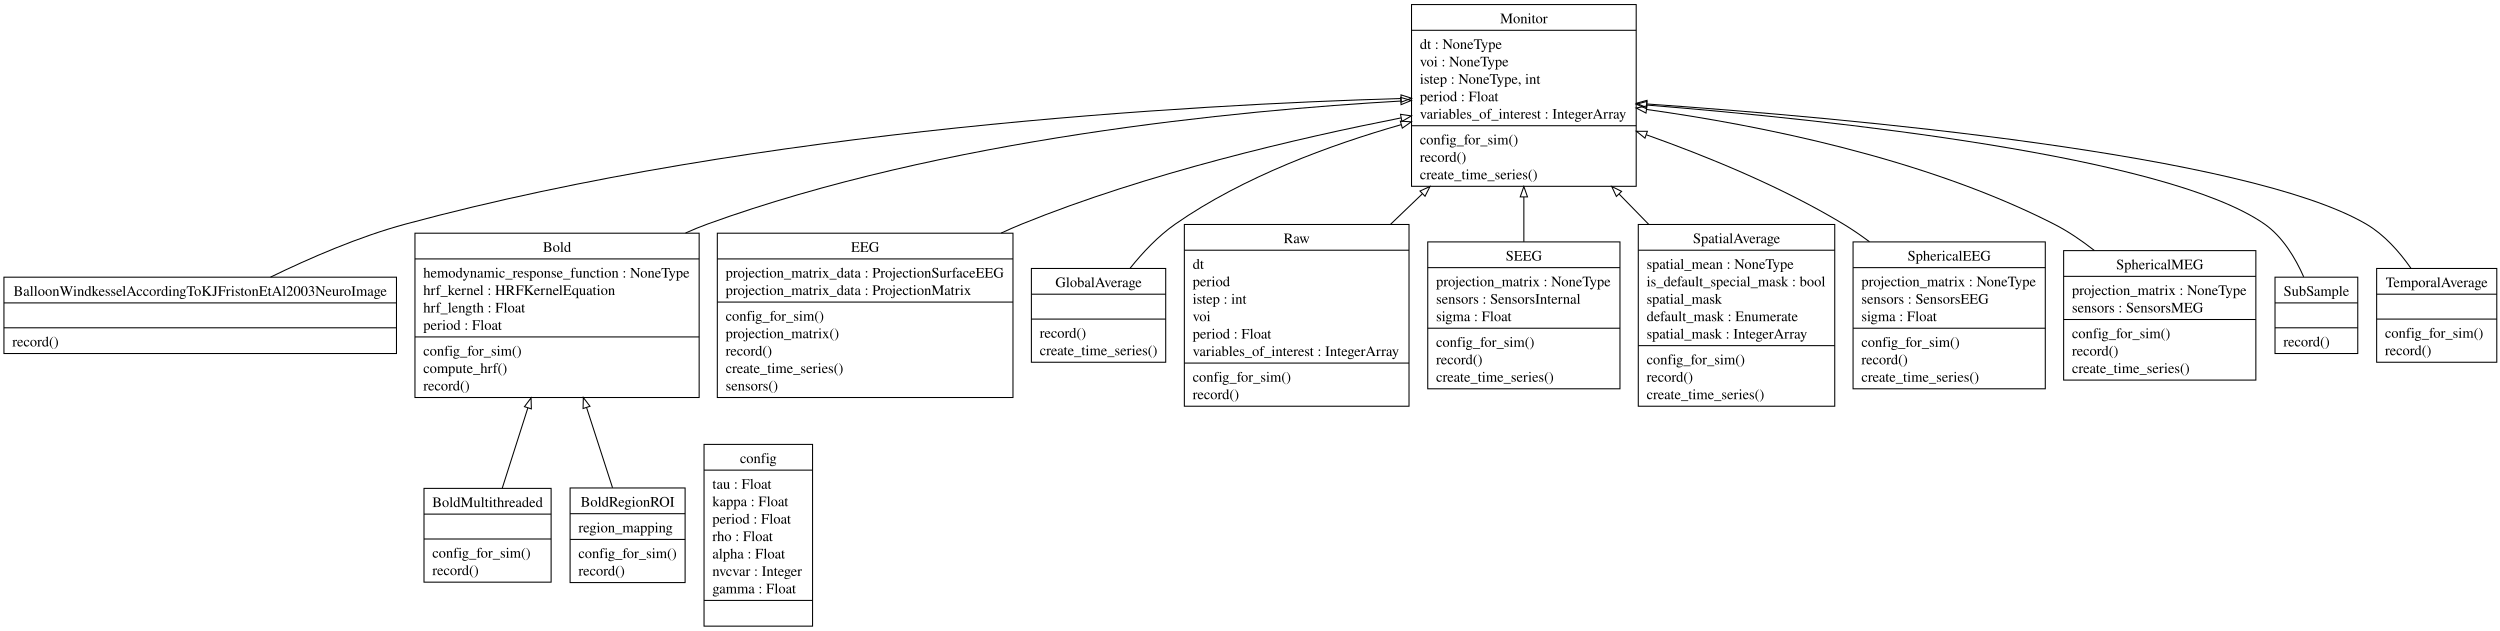
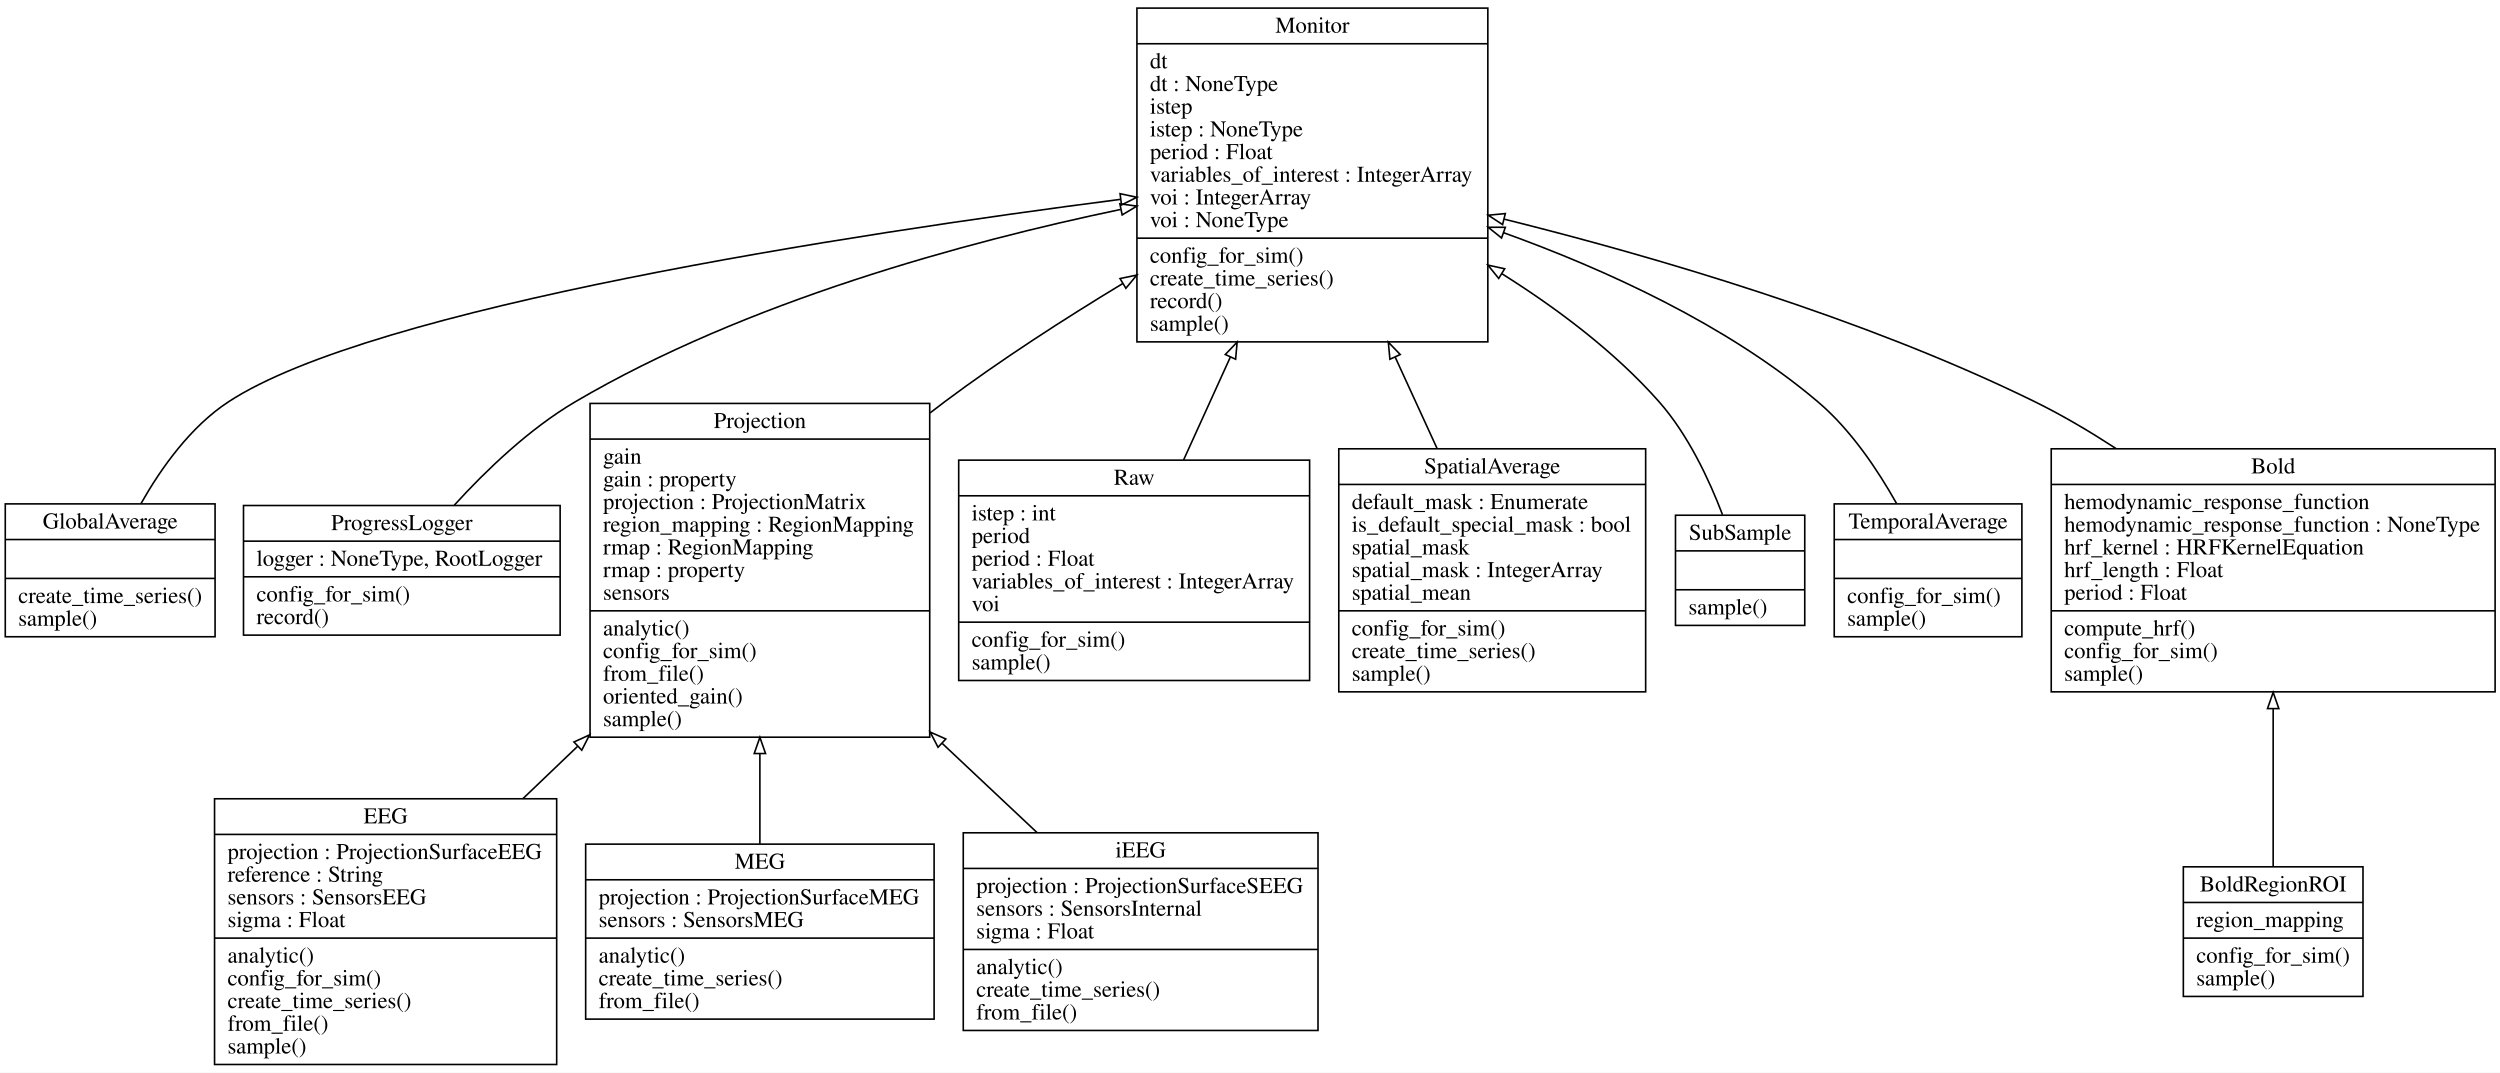
- <svg xmlns="http://www.w3.org/2000/svg" width="2410pt" height="608pt" viewBox="0.00 0.00 2410.00 608.00">
-   <g id="graph1" class="graph" transform="scale(1 1) rotate(0) translate(4 604)">
-     <polygon fill="white" stroke="white" points="-4,5 -4,-604 2407,-604 2407,5 -4,5" />
+ <svg xmlns="http://www.w3.org/2000/svg" width="1543pt" height="662pt" viewBox="0.00 0.00 1543.00 662.00">
+   <g id="graph0" class="graph" transform="scale(1 1) rotate(0) translate(4 658)">
+     <polygon fill="white" stroke="none" points="-4,4 -4,-658 1539,-658 1539,4 -4,4" />
    <g id="node1" class="node">
-       <polygon fill="none" stroke="black" points="-0.2,-263.2 -0.2,-336.8 378.2,-336.8 378.2,-263.2 -0.2,-263.2" />
-       <text text-anchor="middle" x="189" y="-318.8" font-family="Times,serif" font-size="14.00">BalloonWindkesselAccordingToKJFristonEtAl2003NeuroImage</text>
-       <polyline fill="none" stroke="black" points="-0.2,-312 378.2,-312 " />
-       <polyline fill="none" stroke="black" points="-0.2,-288 378.2,-288 " />
-       <text text-anchor="start" x="7.8" y="-270" font-family="Times,serif" font-size="14.00">record()</text>
+       <polygon fill="none" stroke="black" points="1262.02,-231 1262.02,-381 1535.98,-381 1535.98,-231 1262.02,-231" />
+       <text text-anchor="middle" x="1399" y="-365.8" font-family="Times,serif" font-size="14.00">Bold</text>
+       <polyline fill="none" stroke="black" points="1262.02,-359 1535.98,-359 " />
+       <text text-anchor="start" x="1270.02" y="-343.8" font-family="Times,serif" font-size="14.00">hemodynamic_response_function</text>
+       <text text-anchor="start" x="1270.02" y="-329.8" font-family="Times,serif" font-size="14.00">hemodynamic_response_function : NoneType</text>
+       <text text-anchor="start" x="1270.02" y="-315.8" font-family="Times,serif" font-size="14.00">hrf_kernel : HRFKernelEquation</text>
+       <text text-anchor="start" x="1270.02" y="-301.8" font-family="Times,serif" font-size="14.00">hrf_length : Float</text>
+       <text text-anchor="start" x="1270.02" y="-287.8" font-family="Times,serif" font-size="14.00">period : Float</text>
+       <polyline fill="none" stroke="black" points="1262.02,-281 1535.98,-281 " />
+       <text text-anchor="start" x="1270.02" y="-265.8" font-family="Times,serif" font-size="14.00">compute_hrf()</text>
+       <text text-anchor="start" x="1270.02" y="-251.8" font-family="Times,serif" font-size="14.00">config_for_sim()</text>
+       <text text-anchor="start" x="1270.02" y="-237.8" font-family="Times,serif" font-size="14.00">sample()</text>
+     </g>
+     <g id="node6" class="node">
+       <polygon fill="none" stroke="black" points="697.71,-447 697.71,-653 914.29,-653 914.29,-447 697.71,-447" />
+       <text text-anchor="middle" x="806" y="-637.8" font-family="Times,serif" font-size="14.00">Monitor</text>
+       <polyline fill="none" stroke="black" points="697.71,-631 914.29,-631 " />
+       <text text-anchor="start" x="705.71" y="-615.8" font-family="Times,serif" font-size="14.00">dt</text>
+       <text text-anchor="start" x="705.71" y="-601.8" font-family="Times,serif" font-size="14.00">dt : NoneType</text>
+       <text text-anchor="start" x="705.71" y="-587.8" font-family="Times,serif" font-size="14.00">istep</text>
+       <text text-anchor="start" x="705.71" y="-573.8" font-family="Times,serif" font-size="14.00">istep : NoneType</text>
+       <text text-anchor="start" x="705.71" y="-559.8" font-family="Times,serif" font-size="14.00">period : Float</text>
+       <text text-anchor="start" x="705.71" y="-545.8" font-family="Times,serif" font-size="14.00">variables_of_interest : IntegerArray</text>
+       <text text-anchor="start" x="705.71" y="-531.8" font-family="Times,serif" font-size="14.00">voi : IntegerArray</text>
+       <text text-anchor="start" x="705.71" y="-517.8" font-family="Times,serif" font-size="14.00">voi : NoneType</text>
+       <polyline fill="none" stroke="black" points="697.71,-511 914.29,-511 " />
+       <text text-anchor="start" x="705.71" y="-495.8" font-family="Times,serif" font-size="14.00">config_for_sim()</text>
+       <text text-anchor="start" x="705.71" y="-481.8" font-family="Times,serif" font-size="14.00">create_time_series()</text>
+       <text text-anchor="start" x="705.71" y="-467.8" font-family="Times,serif" font-size="14.00">record()</text>
+       <text text-anchor="start" x="705.71" y="-453.8" font-family="Times,serif" font-size="14.00">sample()</text>
+     </g>
+     <g id="edge1" class="edge">
+       <path fill="none" stroke="black" d="M1301.95,-381.18C1285.77,-391.718 1268.78,-401.756 1252,-410 1146.12,-462.016 1016.58,-499.796 924.447,-522.725" />
+       <polygon fill="none" stroke="black" points="923.398,-519.378 914.528,-525.172 925.075,-526.175 923.398,-519.378" />
+     </g>
+     <g id="node2" class="node">
+       <polygon fill="none" stroke="black" points="1343.56,-43 1343.56,-123 1454.44,-123 1454.44,-43 1343.56,-43" />
+       <text text-anchor="middle" x="1399" y="-107.8" font-family="Times,serif" font-size="14.00">BoldRegionROI</text>
+       <polyline fill="none" stroke="black" points="1343.56,-101 1454.44,-101 " />
+       <text text-anchor="start" x="1351.56" y="-85.8" font-family="Times,serif" font-size="14.00">region_mapping</text>
+       <polyline fill="none" stroke="black" points="1343.56,-79 1454.44,-79 " />
+       <text text-anchor="start" x="1351.56" y="-63.8" font-family="Times,serif" font-size="14.00">config_for_sim()</text>
+       <text text-anchor="start" x="1351.56" y="-49.8" font-family="Times,serif" font-size="14.00">sample()</text>
+     </g>
+     <g id="edge2" class="edge">
+       <path fill="none" stroke="black" d="M1399,-123.002C1399,-149.953 1399,-186.85 1399,-220.378" />
+       <polygon fill="none" stroke="black" points="1395.5,-220.661 1399,-230.661 1402.5,-220.661 1395.5,-220.661" />
+     </g>
+     <g id="node3" class="node">
+       <polygon fill="none" stroke="black" points="128.42,-1 128.42,-165 339.58,-165 339.58,-1 128.42,-1" />
+       <text text-anchor="middle" x="234" y="-149.8" font-family="Times,serif" font-size="14.00">EEG</text>
+       <polyline fill="none" stroke="black" points="128.42,-143 339.58,-143 " />
+       <text text-anchor="start" x="136.42" y="-127.8" font-family="Times,serif" font-size="14.00">projection : ProjectionSurfaceEEG</text>
+       <text text-anchor="start" x="136.42" y="-113.8" font-family="Times,serif" font-size="14.00">reference : String</text>
+       <text text-anchor="start" x="136.42" y="-99.8" font-family="Times,serif" font-size="14.00">sensors : SensorsEEG</text>
+       <text text-anchor="start" x="136.42" y="-85.8" font-family="Times,serif" font-size="14.00">sigma : Float</text>
+       <polyline fill="none" stroke="black" points="128.42,-79 339.58,-79 " />
+       <text text-anchor="start" x="136.42" y="-63.8" font-family="Times,serif" font-size="14.00">analytic()</text>
+       <text text-anchor="start" x="136.42" y="-49.8" font-family="Times,serif" font-size="14.00">config_for_sim()</text>
+       <text text-anchor="start" x="136.42" y="-35.8" font-family="Times,serif" font-size="14.00">create_time_series()</text>
+       <text text-anchor="start" x="136.42" y="-21.8" font-family="Times,serif" font-size="14.00">from_file()</text>
+       <text text-anchor="start" x="136.42" y="-7.8" font-family="Times,serif" font-size="14.00">sample()</text>
+     </g>
+     <g id="node8" class="node">
+       <polygon fill="none" stroke="black" points="360.179,-203 360.179,-409 569.821,-409 569.821,-203 360.179,-203" />
+       <text text-anchor="middle" x="465" y="-393.8" font-family="Times,serif" font-size="14.00">Projection</text>
+       <polyline fill="none" stroke="black" points="360.179,-387 569.821,-387 " />
+       <text text-anchor="start" x="368.179" y="-371.8" font-family="Times,serif" font-size="14.00">gain</text>
+       <text text-anchor="start" x="368.179" y="-357.8" font-family="Times,serif" font-size="14.00">gain : property</text>
+       <text text-anchor="start" x="368.179" y="-343.8" font-family="Times,serif" font-size="14.00">projection : ProjectionMatrix</text>
+       <text text-anchor="start" x="368.179" y="-329.8" font-family="Times,serif" font-size="14.00">region_mapping : RegionMapping</text>
+       <text text-anchor="start" x="368.179" y="-315.8" font-family="Times,serif" font-size="14.00">rmap : RegionMapping</text>
+       <text text-anchor="start" x="368.179" y="-301.8" font-family="Times,serif" font-size="14.00">rmap : property</text>
+       <text text-anchor="start" x="368.179" y="-287.8" font-family="Times,serif" font-size="14.00">sensors</text>
+       <polyline fill="none" stroke="black" points="360.179,-281 569.821,-281 " />
+       <text text-anchor="start" x="368.179" y="-265.8" font-family="Times,serif" font-size="14.00">analytic()</text>
+       <text text-anchor="start" x="368.179" y="-251.8" font-family="Times,serif" font-size="14.00">config_for_sim()</text>
+       <text text-anchor="start" x="368.179" y="-237.8" font-family="Times,serif" font-size="14.00">from_file()</text>
+       <text text-anchor="start" x="368.179" y="-223.8" font-family="Times,serif" font-size="14.00">oriented_gain()</text>
+       <text text-anchor="start" x="368.179" y="-209.8" font-family="Times,serif" font-size="14.00">sample()</text>
+     </g>
+     <g id="edge3" class="edge">
+       <path fill="none" stroke="black" d="M318.704,-165.037C329.689,-175.547 341.076,-186.44 352.424,-197.297" />
+       <polygon fill="none" stroke="black" points="350.226,-200.039 359.872,-204.423 355.065,-194.981 350.226,-200.039" />
+     </g>
+     <g id="node4" class="node">
+       <polygon fill="none" stroke="black" points="-0.745,-265 -0.745,-347 128.745,-347 128.745,-265 -0.745,-265" />
+       <text text-anchor="middle" x="64" y="-331.8" font-family="Times,serif" font-size="14.00">GlobalAverage</text>
+       <polyline fill="none" stroke="black" points="-0.745,-325 128.745,-325 " />
+       <polyline fill="none" stroke="black" points="-0.745,-301 128.745,-301 " />
+       <text text-anchor="start" x="7.255" y="-285.8" font-family="Times,serif" font-size="14.00">create_time_series()</text>
+       <text text-anchor="start" x="7.255" y="-271.8" font-family="Times,serif" font-size="14.00">sample()</text>
+     </g>
+     <g id="edge4" class="edge">
+       <path fill="none" stroke="black" d="M83.04,-347.234C95.419,-369.087 113.618,-394.696 137,-410 226.261,-468.423 520.323,-513.365 687.35,-534.93" />
+       <polygon fill="none" stroke="black" points="687.307,-538.453 697.671,-536.254 688.197,-531.51 687.307,-538.453" />
+     </g>
+     <g id="node5" class="node">
+       <polygon fill="none" stroke="black" points="357.472,-29 357.472,-137 572.528,-137 572.528,-29 357.472,-29" />
+       <text text-anchor="middle" x="465" y="-121.8" font-family="Times,serif" font-size="14.00">MEG</text>
+       <polyline fill="none" stroke="black" points="357.472,-115 572.528,-115 " />
+       <text text-anchor="start" x="365.472" y="-99.8" font-family="Times,serif" font-size="14.00">projection : ProjectionSurfaceMEG</text>
+       <text text-anchor="start" x="365.472" y="-85.8" font-family="Times,serif" font-size="14.00">sensors : SensorsMEG</text>
+       <polyline fill="none" stroke="black" points="357.472,-79 572.528,-79 " />
+       <text text-anchor="start" x="365.472" y="-63.8" font-family="Times,serif" font-size="14.00">analytic()</text>
+       <text text-anchor="start" x="365.472" y="-49.8" font-family="Times,serif" font-size="14.00">create_time_series()</text>
+       <text text-anchor="start" x="365.472" y="-35.8" font-family="Times,serif" font-size="14.00">from_file()</text>
+     </g>
+     <g id="edge5" class="edge">
+       <path fill="none" stroke="black" d="M465,-137.216C465,-154.075 465,-173.392 465,-192.779" />
+       <polygon fill="none" stroke="black" points="461.5,-192.912 465,-202.912 468.5,-192.912 461.5,-192.912" />
    </g>
    <g id="node7" class="node">
-       <polygon fill="none" stroke="black" points="1356.71,-424.4 1356.71,-599.6 1573.29,-599.6 1573.29,-424.4 1356.71,-424.4" />
-       <text text-anchor="middle" x="1465" y="-581.6" font-family="Times,serif" font-size="14.00">Monitor</text>
-       <polyline fill="none" stroke="black" points="1356.71,-574.8 1573.29,-574.8 " />
-       <text text-anchor="start" x="1364.71" y="-556.8" font-family="Times,serif" font-size="14.00">dt : NoneType</text>
-       <text text-anchor="start" x="1364.71" y="-540" font-family="Times,serif" font-size="14.00">voi : NoneType</text>
-       <text text-anchor="start" x="1364.71" y="-523.2" font-family="Times,serif" font-size="14.00">istep : NoneType, int</text>
-       <text text-anchor="start" x="1364.71" y="-506.4" font-family="Times,serif" font-size="14.00">period : Float</text>
-       <text text-anchor="start" x="1364.71" y="-489.6" font-family="Times,serif" font-size="14.00">variables_of_interest : IntegerArray</text>
-       <polyline fill="none" stroke="black" points="1356.71,-482.8 1573.29,-482.8 " />
-       <text text-anchor="start" x="1364.71" y="-464.8" font-family="Times,serif" font-size="14.00">config_for_sim()</text>
-       <text text-anchor="start" x="1364.71" y="-448" font-family="Times,serif" font-size="14.00">record()</text>
-       <text text-anchor="start" x="1364.71" y="-431.2" font-family="Times,serif" font-size="14.00">create_time_series()</text>
-     </g>
-     <g id="edge2" class="edge">
-       <path fill="none" stroke="black" d="M256.789,-336.855C294.193,-355.068 342.052,-375.86 387,-388 727.058,-479.849 1145.51,-503.143 1346.38,-509.028" />
-       <polygon fill="none" stroke="black" points="1346.57,-512.534 1356.66,-509.319 1346.77,-505.537 1346.57,-512.534" />
-     </g>
-     <g id="node2" class="node">
-       <polygon fill="none" stroke="black" points="396.023,-220.8 396.023,-379.2 669.977,-379.2 669.977,-220.8 396.023,-220.8" />
-       <text text-anchor="middle" x="533" y="-361.2" font-family="Times,serif" font-size="14.00">Bold</text>
-       <polyline fill="none" stroke="black" points="396.023,-354.4 669.977,-354.4 " />
-       <text text-anchor="start" x="404.023" y="-336.4" font-family="Times,serif" font-size="14.00">hemodynamic_response_function : NoneType</text>
-       <text text-anchor="start" x="404.023" y="-319.6" font-family="Times,serif" font-size="14.00">hrf_kernel : HRFKernelEquation</text>
-       <text text-anchor="start" x="404.023" y="-302.8" font-family="Times,serif" font-size="14.00">hrf_length : Float</text>
-       <text text-anchor="start" x="404.023" y="-286" font-family="Times,serif" font-size="14.00">period : Float</text>
-       <polyline fill="none" stroke="black" points="396.023,-279.2 669.977,-279.2 " />
-       <text text-anchor="start" x="404.023" y="-261.2" font-family="Times,serif" font-size="14.00">config_for_sim()</text>
-       <text text-anchor="start" x="404.023" y="-244.4" font-family="Times,serif" font-size="14.00">compute_hrf()</text>
-       <text text-anchor="start" x="404.023" y="-227.6" font-family="Times,serif" font-size="14.00">record()</text>
-     </g>
-     <g id="edge4" class="edge">
-       <path fill="none" stroke="black" d="M656.853,-379.378C663.887,-382.543 670.962,-385.449 678,-388 905.248,-470.367 1189.05,-497.598 1346.25,-506.586" />
-       <polygon fill="none" stroke="black" points="1346.24,-510.091 1356.42,-507.152 1346.63,-503.102 1346.24,-510.091" />
-     </g>
-     <g id="node3" class="node">
-       <polygon fill="none" stroke="black" points="404.731,-42.8 404.731,-133.2 527.269,-133.2 527.269,-42.8 404.731,-42.8" />
-       <text text-anchor="middle" x="466" y="-115.2" font-family="Times,serif" font-size="14.00">BoldMultithreaded</text>
-       <polyline fill="none" stroke="black" points="404.731,-108.4 527.269,-108.4 " />
-       <polyline fill="none" stroke="black" points="404.731,-84.4 527.269,-84.4 " />
-       <text text-anchor="start" x="412.731" y="-66.4" font-family="Times,serif" font-size="14.00">config_for_sim()</text>
-       <text text-anchor="start" x="412.731" y="-49.6" font-family="Times,serif" font-size="14.00">record()</text>
+       <polygon fill="none" stroke="black" points="146.289,-266 146.289,-346 341.711,-346 341.711,-266 146.289,-266" />
+       <text text-anchor="middle" x="244" y="-330.8" font-family="Times,serif" font-size="14.00">ProgressLogger</text>
+       <polyline fill="none" stroke="black" points="146.289,-324 341.711,-324 " />
+       <text text-anchor="start" x="154.289" y="-308.8" font-family="Times,serif" font-size="14.00">logger : NoneType, RootLogger</text>
+       <polyline fill="none" stroke="black" points="146.289,-302 341.711,-302 " />
+       <text text-anchor="start" x="154.289" y="-286.8" font-family="Times,serif" font-size="14.00">config_for_sim()</text>
+       <text text-anchor="start" x="154.289" y="-272.8" font-family="Times,serif" font-size="14.00">record()</text>
    </g>
    <g id="edge6" class="edge">
-       <path fill="none" stroke="black" d="M480.127,-133.279C487.308,-155.785 496.298,-183.963 504.817,-210.665" />
-       <polygon fill="none" stroke="black" points="501.556,-211.959 507.93,-220.422 508.225,-209.832 501.556,-211.959" />
-     </g>
-     <g id="node4" class="node">
-       <polygon fill="none" stroke="black" points="545.562,-42.4 545.562,-133.6 656.438,-133.6 656.438,-42.4 545.562,-42.4" />
-       <text text-anchor="middle" x="601" y="-115.6" font-family="Times,serif" font-size="14.00">BoldRegionROI</text>
-       <polyline fill="none" stroke="black" points="545.562,-108.8 656.438,-108.8 " />
-       <text text-anchor="start" x="553.562" y="-90.8" font-family="Times,serif" font-size="14.00">region_mapping</text>
-       <polyline fill="none" stroke="black" points="545.562,-84 656.438,-84 " />
-       <text text-anchor="start" x="553.562" y="-66" font-family="Times,serif" font-size="14.00">config_for_sim()</text>
-       <text text-anchor="start" x="553.562" y="-49.2" font-family="Times,serif" font-size="14.00">record()</text>
+       <path fill="none" stroke="black" d="M276.391,-346.209C296.006,-367.726 322.659,-393.34 351,-410 456.393,-471.953 592.014,-508.732 687.678,-528.738" />
+       <polygon fill="none" stroke="black" points="687.181,-532.209 697.681,-530.799 688.594,-525.353 687.181,-532.209" />
+     </g>
+     <g id="edge7" class="edge">
+       <path fill="none" stroke="black" d="M569.997,-403.114C573.005,-405.464 576.009,-407.764 579,-410 613.433,-435.749 652.821,-461.142 689.015,-483.036" />
+       <polygon fill="none" stroke="black" points="687.281,-486.078 697.654,-488.233 690.889,-480.079 687.281,-486.078" />
+     </g>
+     <g id="node9" class="node">
+       <polygon fill="none" stroke="black" points="587.71,-238 587.71,-374 804.29,-374 804.29,-238 587.71,-238" />
+       <text text-anchor="middle" x="696" y="-358.8" font-family="Times,serif" font-size="14.00">Raw</text>
+       <polyline fill="none" stroke="black" points="587.71,-352 804.29,-352 " />
+       <text text-anchor="start" x="595.71" y="-336.8" font-family="Times,serif" font-size="14.00">istep : int</text>
+       <text text-anchor="start" x="595.71" y="-322.8" font-family="Times,serif" font-size="14.00">period</text>
+       <text text-anchor="start" x="595.71" y="-308.8" font-family="Times,serif" font-size="14.00">period : Float</text>
+       <text text-anchor="start" x="595.71" y="-294.8" font-family="Times,serif" font-size="14.00">variables_of_interest : IntegerArray</text>
+       <text text-anchor="start" x="595.71" y="-280.8" font-family="Times,serif" font-size="14.00">voi</text>
+       <polyline fill="none" stroke="black" points="587.71,-274 804.29,-274 " />
+       <text text-anchor="start" x="595.71" y="-258.8" font-family="Times,serif" font-size="14.00">config_for_sim()</text>
+       <text text-anchor="start" x="595.71" y="-244.8" font-family="Times,serif" font-size="14.00">sample()</text>
    </g>
    <g id="edge8" class="edge">
-       <path fill="none" stroke="black" d="M586.496,-133.793C579.2,-156.322 570.097,-184.437 561.479,-211.051" />
-       <polygon fill="none" stroke="black" points="558.081,-210.183 558.33,-220.775 564.741,-212.339 558.081,-210.183" />
-     </g>
-     <g id="node5" class="node">
-       <polygon fill="none" stroke="black" points="687.489,-220.8 687.489,-379.2 972.511,-379.2 972.511,-220.8 687.489,-220.8" />
-       <text text-anchor="middle" x="830" y="-361.2" font-family="Times,serif" font-size="14.00">EEG</text>
-       <polyline fill="none" stroke="black" points="687.489,-354.4 972.511,-354.4 " />
-       <text text-anchor="start" x="695.489" y="-336.4" font-family="Times,serif" font-size="14.00">projection_matrix_data : ProjectionSurfaceEEG</text>
-       <text text-anchor="start" x="695.489" y="-319.6" font-family="Times,serif" font-size="14.00">projection_matrix_data : ProjectionMatrix</text>
-       <polyline fill="none" stroke="black" points="687.489,-312.8 972.511,-312.8 " />
-       <text text-anchor="start" x="695.489" y="-294.8" font-family="Times,serif" font-size="14.00">config_for_sim()</text>
-       <text text-anchor="start" x="695.489" y="-278" font-family="Times,serif" font-size="14.00">projection_matrix()</text>
-       <text text-anchor="start" x="695.489" y="-261.2" font-family="Times,serif" font-size="14.00">record()</text>
-       <text text-anchor="start" x="695.489" y="-244.4" font-family="Times,serif" font-size="14.00">create_time_series()</text>
-       <text text-anchor="start" x="695.489" y="-227.6" font-family="Times,serif" font-size="14.00">sensors()</text>
+       <path fill="none" stroke="black" d="M726.495,-374.089C735.452,-393.795 745.499,-415.898 755.358,-437.588" />
+       <polygon fill="none" stroke="black" points="752.244,-439.195 759.568,-446.85 758.617,-436.298 752.244,-439.195" />
+     </g>
+     <g id="node10" class="node">
+       <polygon fill="none" stroke="black" points="822.296,-231 822.296,-381 1011.7,-381 1011.7,-231 822.296,-231" />
+       <text text-anchor="middle" x="917" y="-365.8" font-family="Times,serif" font-size="14.00">SpatialAverage</text>
+       <polyline fill="none" stroke="black" points="822.296,-359 1011.7,-359 " />
+       <text text-anchor="start" x="830.296" y="-343.8" font-family="Times,serif" font-size="14.00">default_mask : Enumerate</text>
+       <text text-anchor="start" x="830.296" y="-329.8" font-family="Times,serif" font-size="14.00">is_default_special_mask : bool</text>
+       <text text-anchor="start" x="830.296" y="-315.8" font-family="Times,serif" font-size="14.00">spatial_mask</text>
+       <text text-anchor="start" x="830.296" y="-301.8" font-family="Times,serif" font-size="14.00">spatial_mask : IntegerArray</text>
+       <text text-anchor="start" x="830.296" y="-287.8" font-family="Times,serif" font-size="14.00">spatial_mean</text>
+       <polyline fill="none" stroke="black" points="822.296,-281 1011.7,-281 " />
+       <text text-anchor="start" x="830.296" y="-265.8" font-family="Times,serif" font-size="14.00">config_for_sim()</text>
+       <text text-anchor="start" x="830.296" y="-251.8" font-family="Times,serif" font-size="14.00">create_time_series()</text>
+       <text text-anchor="start" x="830.296" y="-237.8" font-family="Times,serif" font-size="14.00">sample()</text>
+     </g>
+     <g id="edge9" class="edge">
+       <path fill="none" stroke="black" d="M882.942,-381.253C874.782,-399.043 865.891,-418.427 857.145,-437.495" />
+       <polygon fill="none" stroke="black" points="853.855,-436.273 852.867,-446.822 860.217,-439.191 853.855,-436.273" />
+     </g>
+     <g id="node11" class="node">
+       <polygon fill="none" stroke="black" points="1030.11,-272 1030.11,-340 1109.89,-340 1109.89,-272 1030.11,-272" />
+       <text text-anchor="middle" x="1070" y="-324.8" font-family="Times,serif" font-size="14.00">SubSample</text>
+       <polyline fill="none" stroke="black" points="1030.11,-318 1109.89,-318 " />
+       <polyline fill="none" stroke="black" points="1030.11,-294 1109.89,-294 " />
+       <text text-anchor="start" x="1038.11" y="-278.8" font-family="Times,serif" font-size="14.00">sample()</text>
    </g>
    <g id="edge10" class="edge">
-       <path fill="none" stroke="black" d="M961.116,-379.315C967.762,-382.407 974.413,-385.325 981,-388 1101.49,-436.937 1246.96,-470.755 1346.76,-490.371" />
-       <polygon fill="none" stroke="black" points="1346.09,-493.806 1356.57,-492.283 1347.43,-486.935 1346.09,-493.806" />
-     </g>
-     <g id="node6" class="node">
-       <polygon fill="none" stroke="black" points="990.255,-254.8 990.255,-345.2 1119.75,-345.2 1119.75,-254.8 990.255,-254.8" />
-       <text text-anchor="middle" x="1055" y="-327.2" font-family="Times,serif" font-size="14.00">GlobalAverage</text>
-       <polyline fill="none" stroke="black" points="990.255,-320.4 1119.75,-320.4 " />
-       <polyline fill="none" stroke="black" points="990.255,-296.4 1119.75,-296.4 " />
-       <text text-anchor="start" x="998.255" y="-278.4" font-family="Times,serif" font-size="14.00">record()</text>
-       <text text-anchor="start" x="998.255" y="-261.6" font-family="Times,serif" font-size="14.00">create_time_series()</text>
+       <path fill="none" stroke="black" d="M1059.14,-340.32C1050.89,-361.933 1037.89,-389.736 1020,-410 992.832,-440.767 957.3,-467.471 923.016,-489.022" />
+       <polygon fill="none" stroke="black" points="920.998,-486.154 914.332,-494.389 924.679,-492.109 920.998,-486.154" />
+     </g>
+     <g id="node12" class="node">
+       <polygon fill="none" stroke="black" points="1128.09,-265 1128.09,-347 1243.91,-347 1243.91,-265 1128.09,-265" />
+       <text text-anchor="middle" x="1186" y="-331.8" font-family="Times,serif" font-size="14.00">TemporalAverage</text>
+       <polyline fill="none" stroke="black" points="1128.09,-325 1243.91,-325 " />
+       <polyline fill="none" stroke="black" points="1128.09,-301 1243.91,-301 " />
+       <text text-anchor="start" x="1136.09" y="-285.8" font-family="Times,serif" font-size="14.00">config_for_sim()</text>
+       <text text-anchor="start" x="1136.09" y="-271.8" font-family="Times,serif" font-size="14.00">sample()</text>
+     </g>
+     <g id="edge11" class="edge">
+       <path fill="none" stroke="black" d="M1166.57,-347.209C1154.85,-368.115 1138.27,-392.818 1118,-410 1061.75,-457.69 986.516,-491.849 924.023,-514.368" />
+       <polygon fill="none" stroke="black" points="922.758,-511.103 914.503,-517.745 925.098,-517.7 922.758,-511.103" />
+     </g>
+     <g id="node13" class="node">
+       <polygon fill="none" stroke="black" points="590.527,-22 590.527,-144 809.473,-144 809.473,-22 590.527,-22" />
+       <text text-anchor="middle" x="700" y="-128.8" font-family="Times,serif" font-size="14.00">iEEG</text>
+       <polyline fill="none" stroke="black" points="590.527,-122 809.473,-122 " />
+       <text text-anchor="start" x="598.527" y="-106.8" font-family="Times,serif" font-size="14.00">projection : ProjectionSurfaceSEEG</text>
+       <text text-anchor="start" x="598.527" y="-92.8" font-family="Times,serif" font-size="14.00">sensors : SensorsInternal</text>
+       <text text-anchor="start" x="598.527" y="-78.8" font-family="Times,serif" font-size="14.00">sigma : Float</text>
+       <polyline fill="none" stroke="black" points="590.527,-72 809.473,-72 " />
+       <text text-anchor="start" x="598.527" y="-56.8" font-family="Times,serif" font-size="14.00">analytic()</text>
+       <text text-anchor="start" x="598.527" y="-42.8" font-family="Times,serif" font-size="14.00">create_time_series()</text>
+       <text text-anchor="start" x="598.527" y="-28.8" font-family="Times,serif" font-size="14.00">from_file()</text>
    </g>
    <g id="edge12" class="edge">
-       <path fill="none" stroke="black" d="M1085.46,-345.47C1097.58,-360.596 1112.57,-376.553 1129,-388 1194.46,-433.603 1278.81,-464.407 1346.62,-483.783" />
-       <polygon fill="none" stroke="black" points="1345.93,-487.224 1356.5,-486.559 1347.82,-480.485 1345.93,-487.224" />
-     </g>
-     <g id="node8" class="node">
-       <polygon fill="none" stroke="black" points="1137.71,-212.4 1137.71,-387.6 1354.29,-387.6 1354.29,-212.4 1137.71,-212.4" />
-       <text text-anchor="middle" x="1246" y="-369.6" font-family="Times,serif" font-size="14.00">Raw</text>
-       <polyline fill="none" stroke="black" points="1137.71,-362.8 1354.29,-362.8 " />
-       <text text-anchor="start" x="1145.71" y="-344.8" font-family="Times,serif" font-size="14.00">dt</text>
-       <text text-anchor="start" x="1145.71" y="-328" font-family="Times,serif" font-size="14.00">period</text>
-       <text text-anchor="start" x="1145.71" y="-311.2" font-family="Times,serif" font-size="14.00">istep : int</text>
-       <text text-anchor="start" x="1145.71" y="-294.4" font-family="Times,serif" font-size="14.00">voi</text>
-       <text text-anchor="start" x="1145.71" y="-277.6" font-family="Times,serif" font-size="14.00">period : Float</text>
-       <text text-anchor="start" x="1145.71" y="-260.8" font-family="Times,serif" font-size="14.00">variables_of_interest : IntegerArray</text>
-       <polyline fill="none" stroke="black" points="1137.71,-254 1354.29,-254 " />
-       <text text-anchor="start" x="1145.71" y="-236" font-family="Times,serif" font-size="14.00">config_for_sim()</text>
-       <text text-anchor="start" x="1145.71" y="-219.2" font-family="Times,serif" font-size="14.00">record()</text>
-     </g>
-     <g id="edge14" class="edge">
-       <path fill="none" stroke="black" d="M1336.34,-387.627C1346.48,-397.355 1356.86,-407.301 1367.09,-417.115" />
-       <polygon fill="none" stroke="black" points="1364.87,-419.838 1374.51,-424.233 1369.72,-414.785 1364.87,-419.838" />
-     </g>
-     <g id="node9" class="node">
-       <polygon fill="none" stroke="black" points="1372.35,-229.2 1372.35,-370.8 1557.65,-370.8 1557.65,-229.2 1372.35,-229.2" />
-       <text text-anchor="middle" x="1465" y="-352.8" font-family="Times,serif" font-size="14.00">SEEG</text>
-       <polyline fill="none" stroke="black" points="1372.35,-346 1557.65,-346 " />
-       <text text-anchor="start" x="1380.35" y="-328" font-family="Times,serif" font-size="14.00">projection_matrix : NoneType</text>
-       <text text-anchor="start" x="1380.35" y="-311.2" font-family="Times,serif" font-size="14.00">sensors : SensorsInternal</text>
-       <text text-anchor="start" x="1380.35" y="-294.4" font-family="Times,serif" font-size="14.00">sigma : Float</text>
-       <polyline fill="none" stroke="black" points="1372.35,-287.6 1557.65,-287.6 " />
-       <text text-anchor="start" x="1380.35" y="-269.6" font-family="Times,serif" font-size="14.00">config_for_sim()</text>
-       <text text-anchor="start" x="1380.35" y="-252.8" font-family="Times,serif" font-size="14.00">record()</text>
-       <text text-anchor="start" x="1380.35" y="-236" font-family="Times,serif" font-size="14.00">create_time_series()</text>
-     </g>
-     <g id="edge16" class="edge">
-       <path fill="none" stroke="black" d="M1465,-370.927C1465,-384.79 1465,-399.574 1465,-414.148" />
-       <polygon fill="none" stroke="black" points="1461.5,-414.19 1465,-424.19 1468.5,-414.19 1461.5,-414.19" />
-     </g>
-     <g id="node10" class="node">
-       <polygon fill="none" stroke="black" points="1575.3,-212.4 1575.3,-387.6 1764.7,-387.6 1764.7,-212.4 1575.3,-212.4" />
-       <text text-anchor="middle" x="1670" y="-369.6" font-family="Times,serif" font-size="14.00">SpatialAverage</text>
-       <polyline fill="none" stroke="black" points="1575.3,-362.8 1764.7,-362.8 " />
-       <text text-anchor="start" x="1583.3" y="-344.8" font-family="Times,serif" font-size="14.00">spatial_mean : NoneType</text>
-       <text text-anchor="start" x="1583.3" y="-328" font-family="Times,serif" font-size="14.00">is_default_special_mask : bool</text>
-       <text text-anchor="start" x="1583.3" y="-311.2" font-family="Times,serif" font-size="14.00">spatial_mask</text>
-       <text text-anchor="start" x="1583.3" y="-294.4" font-family="Times,serif" font-size="14.00">default_mask : Enumerate</text>
-       <text text-anchor="start" x="1583.3" y="-277.6" font-family="Times,serif" font-size="14.00">spatial_mask : IntegerArray</text>
-       <polyline fill="none" stroke="black" points="1575.3,-270.8 1764.7,-270.8 " />
-       <text text-anchor="start" x="1583.3" y="-252.8" font-family="Times,serif" font-size="14.00">config_for_sim()</text>
-       <text text-anchor="start" x="1583.3" y="-236" font-family="Times,serif" font-size="14.00">record()</text>
-       <text text-anchor="start" x="1583.3" y="-219.2" font-family="Times,serif" font-size="14.00">create_time_series()</text>
-     </g>
-     <g id="edge18" class="edge">
-       <path fill="none" stroke="black" d="M1585.44,-387.627C1576.03,-397.261 1566.42,-407.107 1556.93,-416.829" />
-       <polygon fill="none" stroke="black" points="1554.18,-414.632 1549.7,-424.233 1559.19,-419.522 1554.18,-414.632" />
-     </g>
-     <g id="node11" class="node">
-       <polygon fill="none" stroke="black" points="1782.35,-229.2 1782.35,-370.8 1967.65,-370.8 1967.65,-229.2 1782.35,-229.2" />
-       <text text-anchor="middle" x="1875" y="-352.8" font-family="Times,serif" font-size="14.00">SphericalEEG</text>
-       <polyline fill="none" stroke="black" points="1782.35,-346 1967.65,-346 " />
-       <text text-anchor="start" x="1790.35" y="-328" font-family="Times,serif" font-size="14.00">projection_matrix : NoneType</text>
-       <text text-anchor="start" x="1790.35" y="-311.2" font-family="Times,serif" font-size="14.00">sensors : SensorsEEG</text>
-       <text text-anchor="start" x="1790.35" y="-294.4" font-family="Times,serif" font-size="14.00">sigma : Float</text>
-       <polyline fill="none" stroke="black" points="1782.35,-287.6 1967.65,-287.6 " />
-       <text text-anchor="start" x="1790.35" y="-269.6" font-family="Times,serif" font-size="14.00">config_for_sim()</text>
-       <text text-anchor="start" x="1790.35" y="-252.8" font-family="Times,serif" font-size="14.00">record()</text>
-       <text text-anchor="start" x="1790.35" y="-236" font-family="Times,serif" font-size="14.00">create_time_series()</text>
-     </g>
-     <g id="edge20" class="edge">
-       <path fill="none" stroke="black" d="M1798.17,-370.936C1789.94,-377.076 1781.47,-382.888 1773,-388 1713.81,-423.725 1642.4,-452.996 1583.24,-474.008" />
-       <polygon fill="none" stroke="black" points="1581.75,-470.821 1573.48,-477.44 1584.07,-477.425 1581.75,-470.821" />
-     </g>
-     <g id="node12" class="node">
-       <polygon fill="none" stroke="black" points="1985.35,-237.6 1985.35,-362.4 2170.65,-362.4 2170.65,-237.6 1985.35,-237.6" />
-       <text text-anchor="middle" x="2078" y="-344.4" font-family="Times,serif" font-size="14.00">SphericalMEG</text>
-       <polyline fill="none" stroke="black" points="1985.35,-337.6 2170.65,-337.6 " />
-       <text text-anchor="start" x="1993.35" y="-319.6" font-family="Times,serif" font-size="14.00">projection_matrix : NoneType</text>
-       <text text-anchor="start" x="1993.35" y="-302.8" font-family="Times,serif" font-size="14.00">sensors : SensorsMEG</text>
-       <polyline fill="none" stroke="black" points="1985.35,-296 2170.65,-296 " />
-       <text text-anchor="start" x="1993.35" y="-278" font-family="Times,serif" font-size="14.00">config_for_sim()</text>
-       <text text-anchor="start" x="1993.35" y="-261.2" font-family="Times,serif" font-size="14.00">record()</text>
-       <text text-anchor="start" x="1993.35" y="-244.4" font-family="Times,serif" font-size="14.00">create_time_series()</text>
-     </g>
-     <g id="edge22" class="edge">
-       <path fill="none" stroke="black" d="M2014.9,-362.553C2002.69,-372.143 1989.48,-381.132 1976,-388 1850.57,-451.905 1690.74,-483.457 1583.52,-498.442" />
-       <polygon fill="none" stroke="black" points="1582.74,-495.015 1573.31,-499.841 1583.69,-501.951 1582.74,-495.015" />
-     </g>
-     <g id="node13" class="node">
-       <polygon fill="none" stroke="black" points="2189.11,-263.2 2189.11,-336.8 2268.89,-336.8 2268.89,-263.2 2189.11,-263.2" />
-       <text text-anchor="middle" x="2229" y="-318.8" font-family="Times,serif" font-size="14.00">SubSample</text>
-       <polyline fill="none" stroke="black" points="2189.11,-312 2268.89,-312 " />
-       <polyline fill="none" stroke="black" points="2189.11,-288 2268.89,-288 " />
-       <text text-anchor="start" x="2197.11" y="-270" font-family="Times,serif" font-size="14.00">record()</text>
-     </g>
-     <g id="edge24" class="edge">
-       <path fill="none" stroke="black" d="M2216.76,-337.109C2208.79,-355.163 2196.56,-375.727 2179,-388 2084.75,-453.859 1760.96,-488.384 1583.56,-502.739" />
-       <polygon fill="none" stroke="black" points="1583.08,-499.266 1573.39,-503.553 1583.64,-506.244 1583.08,-499.266" />
-     </g>
-     <g id="node14" class="node">
-       <polygon fill="none" stroke="black" points="2287.09,-254.8 2287.09,-345.2 2402.91,-345.2 2402.91,-254.8 2287.09,-254.8" />
-       <text text-anchor="middle" x="2345" y="-327.2" font-family="Times,serif" font-size="14.00">TemporalAverage</text>
-       <polyline fill="none" stroke="black" points="2287.09,-320.4 2402.91,-320.4 " />
-       <polyline fill="none" stroke="black" points="2287.09,-296.4 2402.91,-296.4 " />
-       <text text-anchor="start" x="2295.09" y="-278.4" font-family="Times,serif" font-size="14.00">config_for_sim()</text>
-       <text text-anchor="start" x="2295.09" y="-261.6" font-family="Times,serif" font-size="14.00">record()</text>
-     </g>
-     <g id="edge26" class="edge">
-       <path fill="none" stroke="black" d="M2320.07,-345.498C2308.94,-361.383 2294.38,-377.844 2277,-388 2161.6,-455.438 1779.69,-490.071 1583.54,-503.777" />
-       <polygon fill="none" stroke="black" points="1583.22,-500.291 1573.48,-504.473 1583.7,-507.275 1583.22,-500.291" />
-     </g>
-     <g id="node15" class="node">
-       <polygon fill="none" stroke="black" points="674.689,-0.4 674.689,-175.6 779.311,-175.6 779.311,-0.4 674.689,-0.4" />
-       <text text-anchor="middle" x="727" y="-157.6" font-family="Times,serif" font-size="14.00">config</text>
-       <polyline fill="none" stroke="black" points="674.689,-150.8 779.311,-150.8 " />
-       <text text-anchor="start" x="682.689" y="-132.8" font-family="Times,serif" font-size="14.00">tau : Float</text>
-       <text text-anchor="start" x="682.689" y="-116" font-family="Times,serif" font-size="14.00">kappa : Float</text>
-       <text text-anchor="start" x="682.689" y="-99.2" font-family="Times,serif" font-size="14.00">period : Float</text>
-       <text text-anchor="start" x="682.689" y="-82.4" font-family="Times,serif" font-size="14.00">rho : Float</text>
-       <text text-anchor="start" x="682.689" y="-65.6" font-family="Times,serif" font-size="14.00">alpha : Float</text>
-       <text text-anchor="start" x="682.689" y="-48.8" font-family="Times,serif" font-size="14.00">nvcvar : Integer</text>
-       <text text-anchor="start" x="682.689" y="-32" font-family="Times,serif" font-size="14.00">gamma : Float</text>
-       <polyline fill="none" stroke="black" points="674.689,-25.2 779.311,-25.2 " />
-       <text text-anchor="middle" x="727" y="-7.2" font-family="Times,serif" font-size="14.00"> </text>
+       <path fill="none" stroke="black" d="M636.096,-144.097C617.938,-161.173 597.608,-180.292 577.475,-199.226" />
+       <polygon fill="none" stroke="black" points="574.957,-196.789 570.07,-206.189 579.753,-201.888 574.957,-196.789" />
    </g>
  </g>
</svg>
